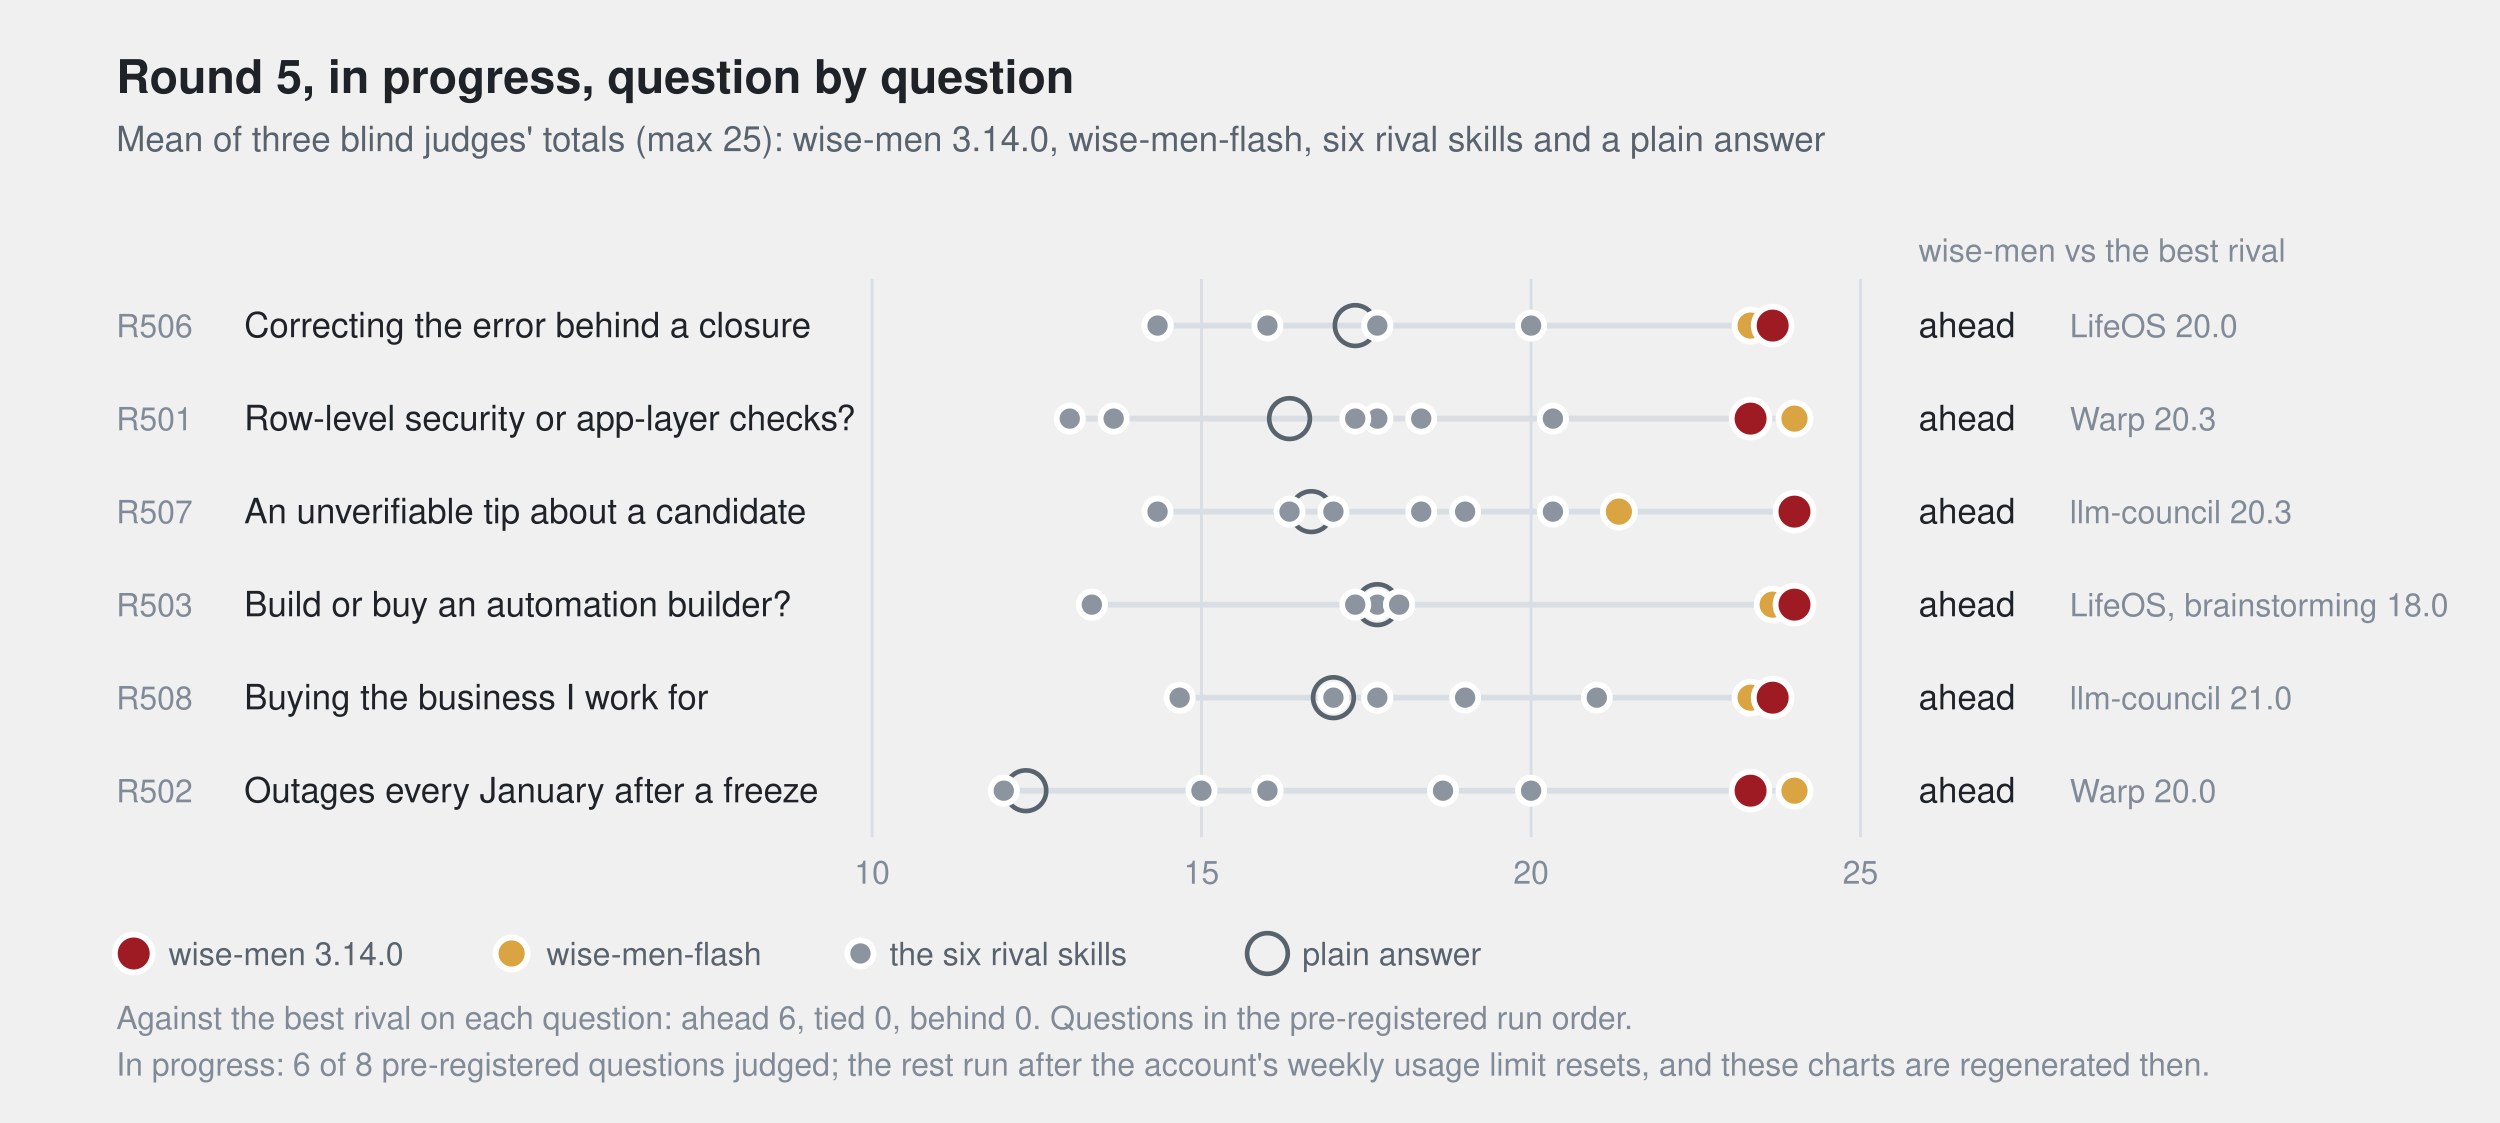
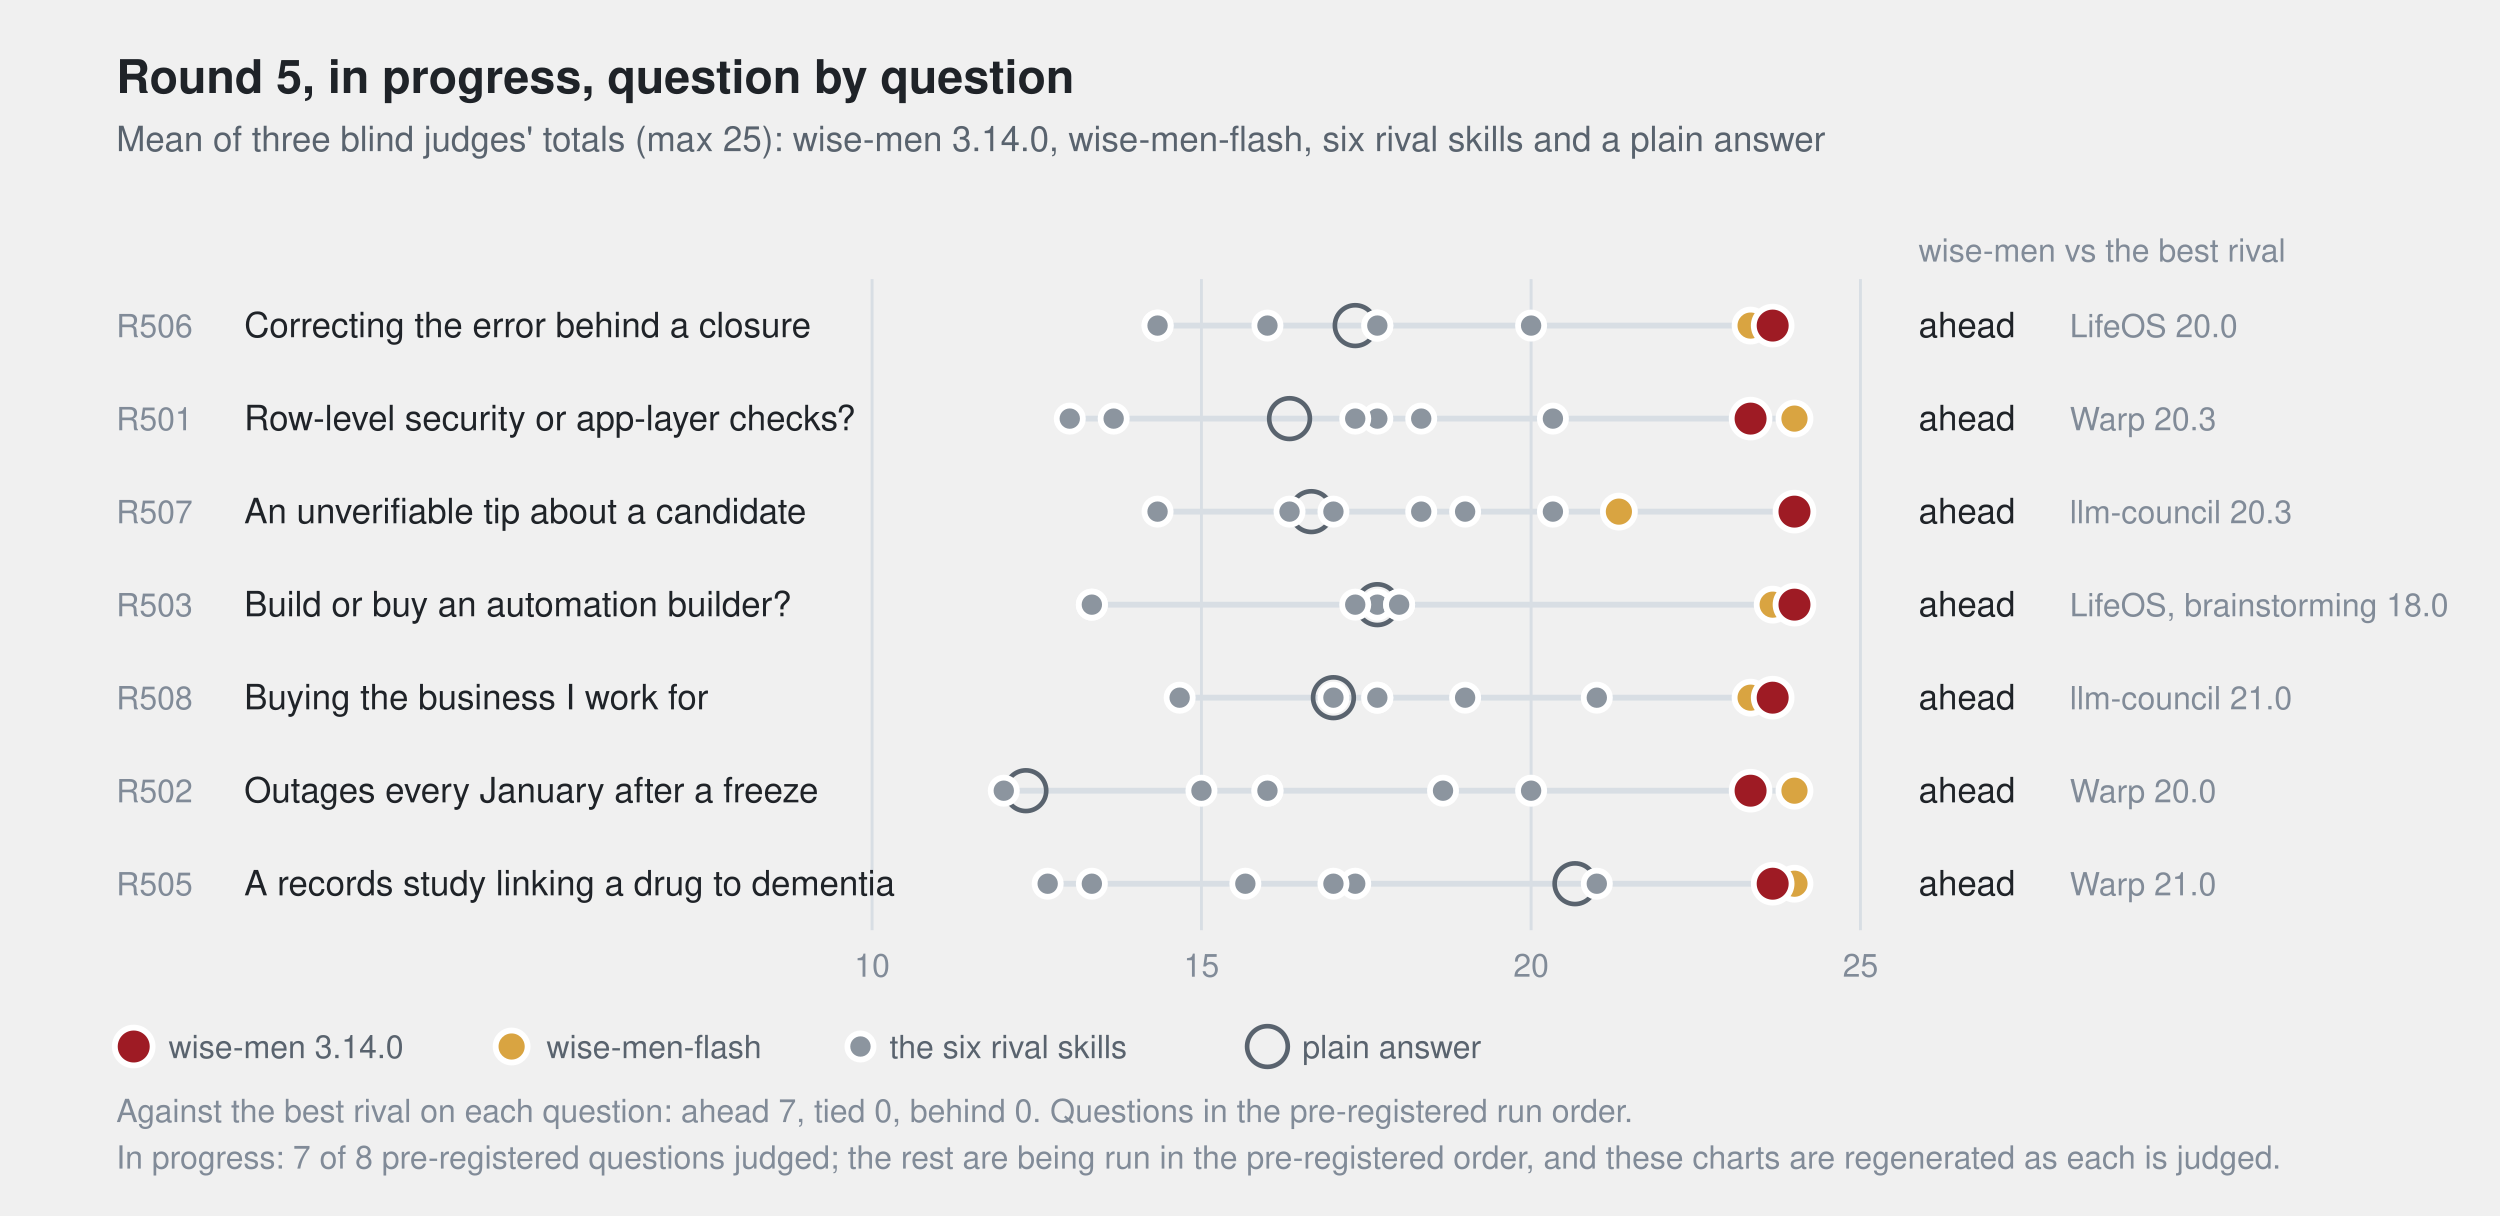
- <svg xmlns="http://www.w3.org/2000/svg" viewBox="0 0 860 386" width="860" font-family="-apple-system, BlinkMacSystemFont, 'Segoe UI', Helvetica, Arial, sans-serif">
+ <svg xmlns="http://www.w3.org/2000/svg" viewBox="0 0 860 418" width="860" font-family="-apple-system, BlinkMacSystemFont, 'Segoe UI', Helvetica, Arial, sans-serif">
  <text x="40" y="32" font-size="16" font-weight="600" fill="#1f2328" text-anchor="start">Round 5, in progress, question by question</text>
  <text x="40" y="52" font-size="12" font-weight="400" fill="#59636e" text-anchor="start">Mean of three blind judges' totals (max 25): wise-men 3.14.0, wise-men-flash, six rival skills and a plain answer</text>
  <text x="660" y="90" font-size="11" font-weight="400" fill="#818b98" text-anchor="start">wise-men vs the best rival</text>
-   <line x1="300" y1="96" x2="300" y2="288" stroke="#d8dee4" stroke-width="1" />
-   <text x="300" y="304" font-size="11" font-weight="400" fill="#818b98" text-anchor="middle">10</text>
-   <line x1="413.3" y1="96" x2="413.3" y2="288" stroke="#d8dee4" stroke-width="1" />
-   <text x="413.3" y="304" font-size="11" font-weight="400" fill="#818b98" text-anchor="middle">15</text>
-   <line x1="526.7" y1="96" x2="526.7" y2="288" stroke="#d8dee4" stroke-width="1" />
-   <text x="526.7" y="304" font-size="11" font-weight="400" fill="#818b98" text-anchor="middle">20</text>
-   <line x1="640" y1="96" x2="640" y2="288" stroke="#d8dee4" stroke-width="1" />
-   <text x="640" y="304" font-size="11" font-weight="400" fill="#818b98" text-anchor="middle">25</text>
+   <line x1="300" y1="96" x2="300" y2="320" stroke="#d8dee4" stroke-width="1" />
+   <text x="300" y="336" font-size="11" font-weight="400" fill="#818b98" text-anchor="middle">10</text>
+   <line x1="413.3" y1="96" x2="413.3" y2="320" stroke="#d8dee4" stroke-width="1" />
+   <text x="413.3" y="336" font-size="11" font-weight="400" fill="#818b98" text-anchor="middle">15</text>
+   <line x1="526.7" y1="96" x2="526.7" y2="320" stroke="#d8dee4" stroke-width="1" />
+   <text x="526.7" y="336" font-size="11" font-weight="400" fill="#818b98" text-anchor="middle">20</text>
+   <line x1="640" y1="96" x2="640" y2="320" stroke="#d8dee4" stroke-width="1" />
+   <text x="640" y="336" font-size="11" font-weight="400" fill="#818b98" text-anchor="middle">25</text>
  <text x="40" y="116" font-size="11" font-weight="400" fill="#818b98" text-anchor="start">R506</text>
  <text x="84" y="116" font-size="12" font-weight="400" fill="#1f2328" text-anchor="start">Correcting the error behind a closure</text>
  <line x1="398.2" y1="112" x2="609.8" y2="112" stroke="#d8dee4" stroke-width="2" />
  <circle cx="466.2" cy="112" r="7" fill="none" stroke="#59636e" stroke-width="1.6" />
  <circle cx="473.8" cy="112" r="4.5" fill="#8c959f" stroke="#ffffff" stroke-width="2" />
  <circle cx="398.2" cy="112" r="4.5" fill="#8c959f" stroke="#ffffff" stroke-width="2" />
  <circle cx="526.7" cy="112" r="4.5" fill="#8c959f" stroke="#ffffff" stroke-width="2" />
  <circle cx="436" cy="112" r="4.5" fill="#8c959f" stroke="#ffffff" stroke-width="2" />
  <circle cx="473.8" cy="112" r="4.5" fill="#8c959f" stroke="#ffffff" stroke-width="2" />
  <circle cx="398.2" cy="112" r="4.5" fill="#8c959f" stroke="#ffffff" stroke-width="2" />
  <circle cx="602.2" cy="112" r="5.5" fill="#d9a441" stroke="#ffffff" stroke-width="2" />
  <circle cx="609.8" cy="112" r="6.5" fill="#9e1b24" stroke="#ffffff" stroke-width="2" />
  <text x="660" y="116" font-size="12" font-weight="400" fill="#1f2328" text-anchor="start">ahead</text>
  <text x="712" y="116" font-size="11" font-weight="400" fill="#818b98" text-anchor="start">LifeOS 20.0</text>
  <text x="40" y="148" font-size="11" font-weight="400" fill="#818b98" text-anchor="start">R501</text>
  <text x="84" y="148" font-size="12" font-weight="400" fill="#1f2328" text-anchor="start">Row-level security or app-layer checks?</text>
  <line x1="368" y1="144" x2="617.3" y2="144" stroke="#d8dee4" stroke-width="2" />
  <circle cx="443.6" cy="144" r="7" fill="none" stroke="#59636e" stroke-width="1.6" />
  <circle cx="534.2" cy="144" r="4.5" fill="#8c959f" stroke="#ffffff" stroke-width="2" />
  <circle cx="473.8" cy="144" r="4.5" fill="#8c959f" stroke="#ffffff" stroke-width="2" />
  <circle cx="383.1" cy="144" r="4.5" fill="#8c959f" stroke="#ffffff" stroke-width="2" />
  <circle cx="466.2" cy="144" r="4.5" fill="#8c959f" stroke="#ffffff" stroke-width="2" />
  <circle cx="368" cy="144" r="4.5" fill="#8c959f" stroke="#ffffff" stroke-width="2" />
  <circle cx="488.9" cy="144" r="4.5" fill="#8c959f" stroke="#ffffff" stroke-width="2" />
  <circle cx="617.3" cy="144" r="5.5" fill="#d9a441" stroke="#ffffff" stroke-width="2" />
  <circle cx="602.2" cy="144" r="6.5" fill="#9e1b24" stroke="#ffffff" stroke-width="2" />
  <text x="660" y="148" font-size="12" font-weight="400" fill="#1f2328" text-anchor="start">ahead</text>
  <text x="712" y="148" font-size="11" font-weight="400" fill="#818b98" text-anchor="start">Warp 20.3</text>
  <text x="40" y="180" font-size="11" font-weight="400" fill="#818b98" text-anchor="start">R507</text>
  <text x="84" y="180" font-size="12" font-weight="400" fill="#1f2328" text-anchor="start">An unverifiable tip about a candidate</text>
  <line x1="398.2" y1="176" x2="617.3" y2="176" stroke="#d8dee4" stroke-width="2" />
  <circle cx="451.1" cy="176" r="7" fill="none" stroke="#59636e" stroke-width="1.6" />
  <circle cx="504" cy="176" r="4.5" fill="#8c959f" stroke="#ffffff" stroke-width="2" />
  <circle cx="534.2" cy="176" r="4.5" fill="#8c959f" stroke="#ffffff" stroke-width="2" />
  <circle cx="488.9" cy="176" r="4.5" fill="#8c959f" stroke="#ffffff" stroke-width="2" />
  <circle cx="443.6" cy="176" r="4.5" fill="#8c959f" stroke="#ffffff" stroke-width="2" />
  <circle cx="398.2" cy="176" r="4.5" fill="#8c959f" stroke="#ffffff" stroke-width="2" />
  <circle cx="458.7" cy="176" r="4.5" fill="#8c959f" stroke="#ffffff" stroke-width="2" />
  <circle cx="556.9" cy="176" r="5.5" fill="#d9a441" stroke="#ffffff" stroke-width="2" />
  <circle cx="617.3" cy="176" r="6.5" fill="#9e1b24" stroke="#ffffff" stroke-width="2" />
  <text x="660" y="180" font-size="12" font-weight="400" fill="#1f2328" text-anchor="start">ahead</text>
  <text x="712" y="180" font-size="11" font-weight="400" fill="#818b98" text-anchor="start">llm-council 20.3</text>
  <text x="40" y="212" font-size="11" font-weight="400" fill="#818b98" text-anchor="start">R503</text>
  <text x="84" y="212" font-size="12" font-weight="400" fill="#1f2328" text-anchor="start">Build or buy an automation builder?</text>
  <line x1="375.6" y1="208" x2="617.3" y2="208" stroke="#d8dee4" stroke-width="2" />
  <circle cx="473.8" cy="208" r="7" fill="none" stroke="#59636e" stroke-width="1.6" />
  <circle cx="473.8" cy="208" r="4.5" fill="#8c959f" stroke="#ffffff" stroke-width="2" />
  <circle cx="375.6" cy="208" r="4.5" fill="#8c959f" stroke="#ffffff" stroke-width="2" />
  <circle cx="481.3" cy="208" r="4.5" fill="#8c959f" stroke="#ffffff" stroke-width="2" />
  <circle cx="466.2" cy="208" r="4.5" fill="#8c959f" stroke="#ffffff" stroke-width="2" />
  <circle cx="481.3" cy="208" r="4.5" fill="#8c959f" stroke="#ffffff" stroke-width="2" />
  <circle cx="375.6" cy="208" r="4.5" fill="#8c959f" stroke="#ffffff" stroke-width="2" />
  <circle cx="609.8" cy="208" r="5.5" fill="#d9a441" stroke="#ffffff" stroke-width="2" />
  <circle cx="617.3" cy="208" r="6.5" fill="#9e1b24" stroke="#ffffff" stroke-width="2" />
  <text x="660" y="212" font-size="12" font-weight="400" fill="#1f2328" text-anchor="start">ahead</text>
  <text x="712" y="212" font-size="11" font-weight="400" fill="#818b98" text-anchor="start">LifeOS, brainstorming 18.0</text>
  <text x="40" y="244" font-size="11" font-weight="400" fill="#818b98" text-anchor="start">R508</text>
  <text x="84" y="244" font-size="12" font-weight="400" fill="#1f2328" text-anchor="start">Buying the business I work for</text>
  <line x1="405.8" y1="240" x2="609.8" y2="240" stroke="#d8dee4" stroke-width="2" />
  <circle cx="458.7" cy="240" r="7" fill="none" stroke="#59636e" stroke-width="1.6" />
  <circle cx="473.8" cy="240" r="4.5" fill="#8c959f" stroke="#ffffff" stroke-width="2" />
  <circle cx="549.3" cy="240" r="4.5" fill="#8c959f" stroke="#ffffff" stroke-width="2" />
  <circle cx="504" cy="240" r="4.5" fill="#8c959f" stroke="#ffffff" stroke-width="2" />
  <circle cx="405.8" cy="240" r="4.5" fill="#8c959f" stroke="#ffffff" stroke-width="2" />
  <circle cx="458.7" cy="240" r="4.5" fill="#8c959f" stroke="#ffffff" stroke-width="2" />
  <circle cx="473.8" cy="240" r="4.5" fill="#8c959f" stroke="#ffffff" stroke-width="2" />
  <circle cx="602.2" cy="240" r="5.5" fill="#d9a441" stroke="#ffffff" stroke-width="2" />
  <circle cx="609.8" cy="240" r="6.5" fill="#9e1b24" stroke="#ffffff" stroke-width="2" />
  <text x="660" y="244" font-size="12" font-weight="400" fill="#1f2328" text-anchor="start">ahead</text>
  <text x="712" y="244" font-size="11" font-weight="400" fill="#818b98" text-anchor="start">llm-council 21.0</text>
  <text x="40" y="276" font-size="11" font-weight="400" fill="#818b98" text-anchor="start">R502</text>
  <text x="84" y="276" font-size="12" font-weight="400" fill="#1f2328" text-anchor="start">Outages every January after a freeze</text>
  <line x1="345.3" y1="272" x2="617.3" y2="272" stroke="#d8dee4" stroke-width="2" />
  <circle cx="352.9" cy="272" r="7" fill="none" stroke="#59636e" stroke-width="1.6" />
  <circle cx="526.7" cy="272" r="4.5" fill="#8c959f" stroke="#ffffff" stroke-width="2" />
  <circle cx="413.3" cy="272" r="4.5" fill="#8c959f" stroke="#ffffff" stroke-width="2" />
  <circle cx="496.4" cy="272" r="4.5" fill="#8c959f" stroke="#ffffff" stroke-width="2" />
  <circle cx="436" cy="272" r="4.5" fill="#8c959f" stroke="#ffffff" stroke-width="2" />
  <circle cx="436" cy="272" r="4.5" fill="#8c959f" stroke="#ffffff" stroke-width="2" />
  <circle cx="345.3" cy="272" r="4.5" fill="#8c959f" stroke="#ffffff" stroke-width="2" />
  <circle cx="617.3" cy="272" r="5.5" fill="#d9a441" stroke="#ffffff" stroke-width="2" />
  <circle cx="602.2" cy="272" r="6.5" fill="#9e1b24" stroke="#ffffff" stroke-width="2" />
  <text x="660" y="276" font-size="12" font-weight="400" fill="#1f2328" text-anchor="start">ahead</text>
  <text x="712" y="276" font-size="11" font-weight="400" fill="#818b98" text-anchor="start">Warp 20.0</text>
-   <circle cx="46" cy="328" r="6.5" fill="#9e1b24" stroke="#ffffff" stroke-width="2" />
-   <text x="58" y="332" font-size="11" font-weight="400" fill="#59636e" text-anchor="start">wise-men 3.14.0</text>
-   <circle cx="176" cy="328" r="5.5" fill="#d9a441" stroke="#ffffff" stroke-width="2" />
-   <text x="188" y="332" font-size="11" font-weight="400" fill="#59636e" text-anchor="start">wise-men-flash</text>
-   <circle cx="296" cy="328" r="4.5" fill="#8c959f" stroke="#ffffff" stroke-width="2" />
-   <text x="306" y="332" font-size="11" font-weight="400" fill="#59636e" text-anchor="start">the six rival skills</text>
-   <circle cx="436" cy="328" r="7" fill="none" stroke="#59636e" stroke-width="1.6" />
-   <text x="448" y="332" font-size="11" font-weight="400" fill="#59636e" text-anchor="start">plain answer</text>
-   <text x="40" y="354" font-size="11" font-weight="400" fill="#818b98" text-anchor="start">Against the best rival on each question: ahead 6, tied 0, behind 0. Questions in the pre-registered run order.</text>
-   <text x="40" y="370" font-size="11" font-weight="400" fill="#818b98" text-anchor="start">In progress: 6 of 8 pre-registered questions judged; the rest run after the account's weekly usage limit resets, and these charts are regenerated then.</text>
+   <text x="40" y="308" font-size="11" font-weight="400" fill="#818b98" text-anchor="start">R505</text>
+   <text x="84" y="308" font-size="12" font-weight="400" fill="#1f2328" text-anchor="start">A records study linking a drug to dementia</text>
+   <line x1="360.4" y1="304" x2="617.3" y2="304" stroke="#d8dee4" stroke-width="2" />
+   <circle cx="541.8" cy="304" r="7" fill="none" stroke="#59636e" stroke-width="1.6" />
+   <circle cx="549.3" cy="304" r="4.5" fill="#8c959f" stroke="#ffffff" stroke-width="2" />
+   <circle cx="428.4" cy="304" r="4.5" fill="#8c959f" stroke="#ffffff" stroke-width="2" />
+   <circle cx="466.2" cy="304" r="4.5" fill="#8c959f" stroke="#ffffff" stroke-width="2" />
+   <circle cx="375.6" cy="304" r="4.5" fill="#8c959f" stroke="#ffffff" stroke-width="2" />
+   <circle cx="458.7" cy="304" r="4.5" fill="#8c959f" stroke="#ffffff" stroke-width="2" />
+   <circle cx="360.4" cy="304" r="4.5" fill="#8c959f" stroke="#ffffff" stroke-width="2" />
+   <circle cx="617.3" cy="304" r="5.5" fill="#d9a441" stroke="#ffffff" stroke-width="2" />
+   <circle cx="609.8" cy="304" r="6.5" fill="#9e1b24" stroke="#ffffff" stroke-width="2" />
+   <text x="660" y="308" font-size="12" font-weight="400" fill="#1f2328" text-anchor="start">ahead</text>
+   <text x="712" y="308" font-size="11" font-weight="400" fill="#818b98" text-anchor="start">Warp 21.0</text>
+   <circle cx="46" cy="360" r="6.5" fill="#9e1b24" stroke="#ffffff" stroke-width="2" />
+   <text x="58" y="364" font-size="11" font-weight="400" fill="#59636e" text-anchor="start">wise-men 3.14.0</text>
+   <circle cx="176" cy="360" r="5.5" fill="#d9a441" stroke="#ffffff" stroke-width="2" />
+   <text x="188" y="364" font-size="11" font-weight="400" fill="#59636e" text-anchor="start">wise-men-flash</text>
+   <circle cx="296" cy="360" r="4.5" fill="#8c959f" stroke="#ffffff" stroke-width="2" />
+   <text x="306" y="364" font-size="11" font-weight="400" fill="#59636e" text-anchor="start">the six rival skills</text>
+   <circle cx="436" cy="360" r="7" fill="none" stroke="#59636e" stroke-width="1.6" />
+   <text x="448" y="364" font-size="11" font-weight="400" fill="#59636e" text-anchor="start">plain answer</text>
+   <text x="40" y="386" font-size="11" font-weight="400" fill="#818b98" text-anchor="start">Against the best rival on each question: ahead 7, tied 0, behind 0. Questions in the pre-registered run order.</text>
+   <text x="40" y="402" font-size="11" font-weight="400" fill="#818b98" text-anchor="start">In progress: 7 of 8 pre-registered questions judged; the rest are being run in the pre-registered order, and these charts are regenerated as each is judged.</text>
</svg>
